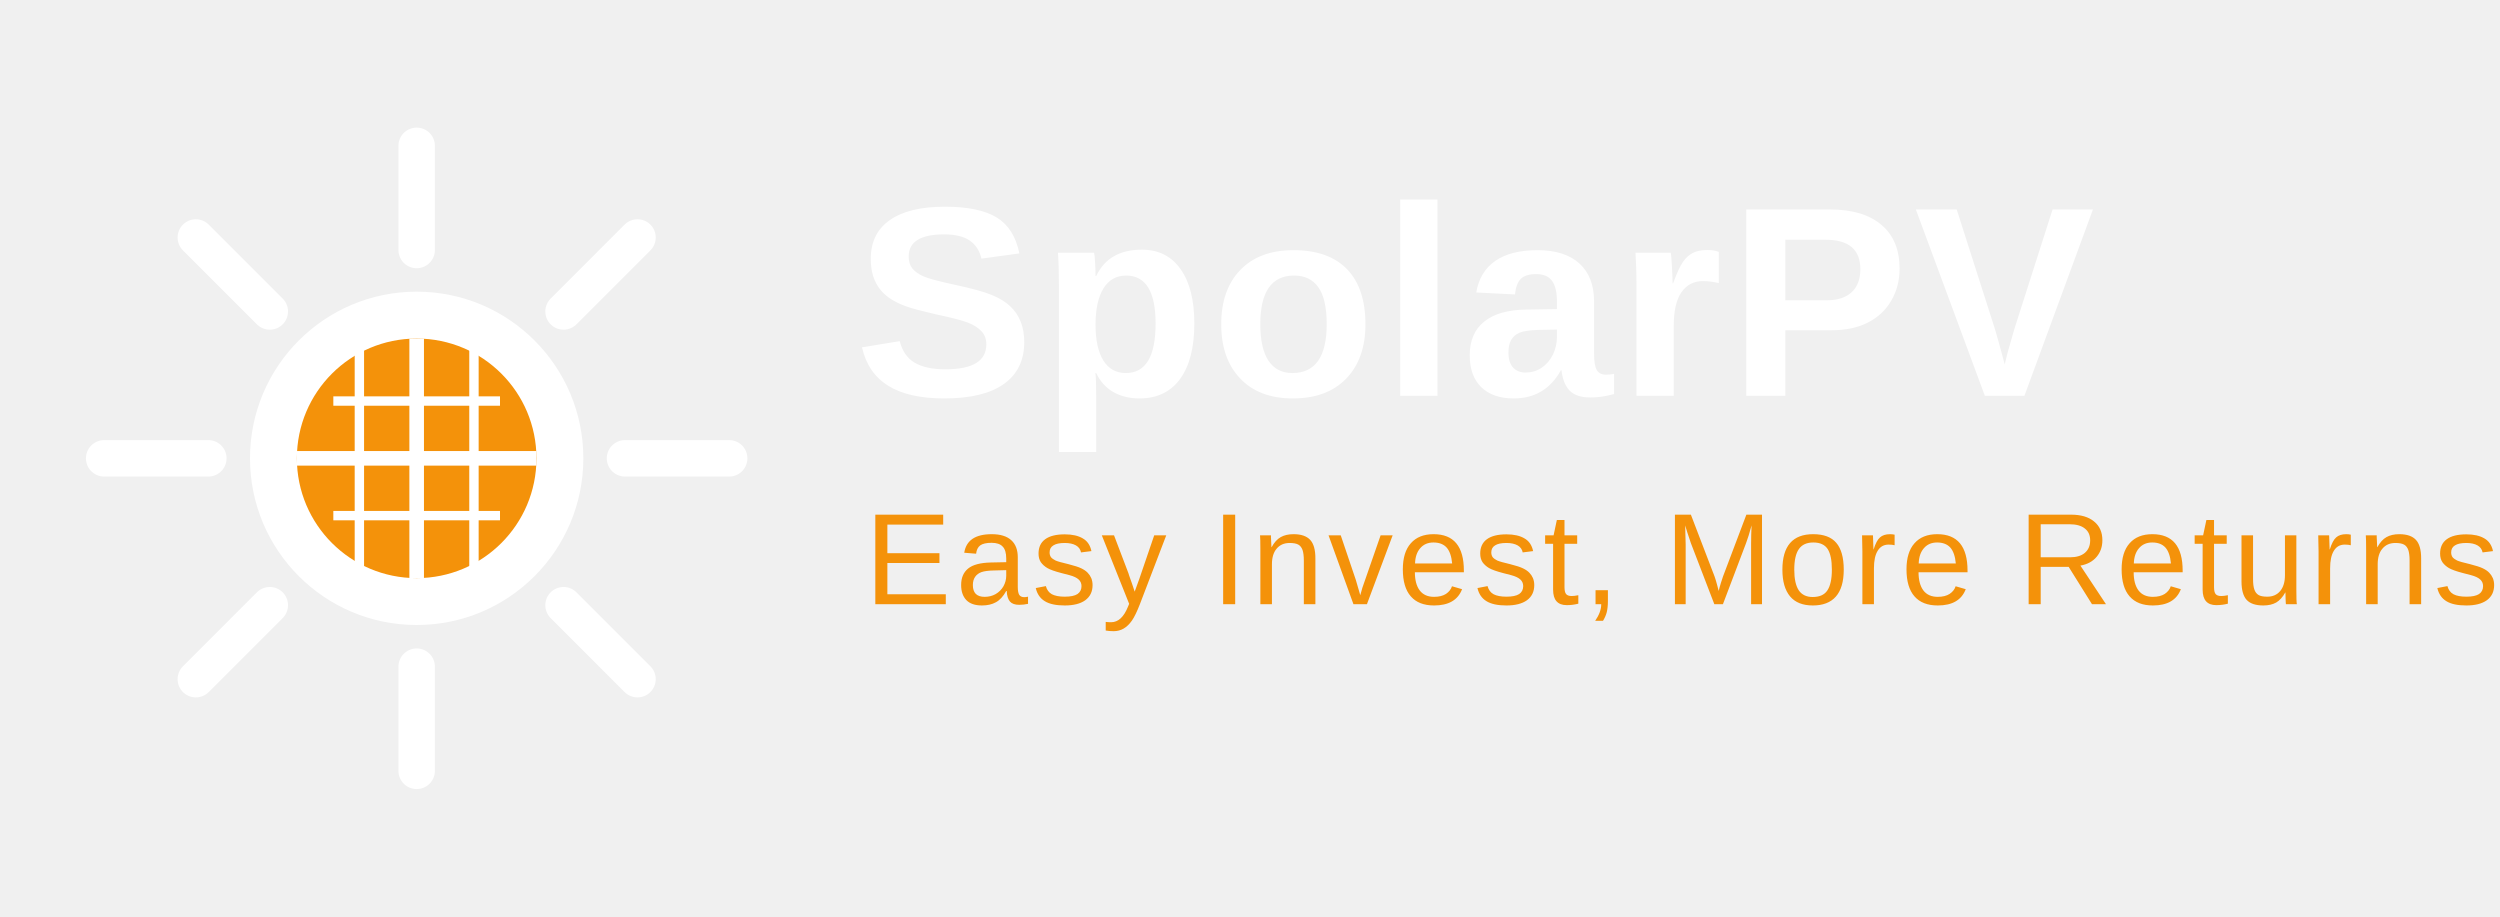
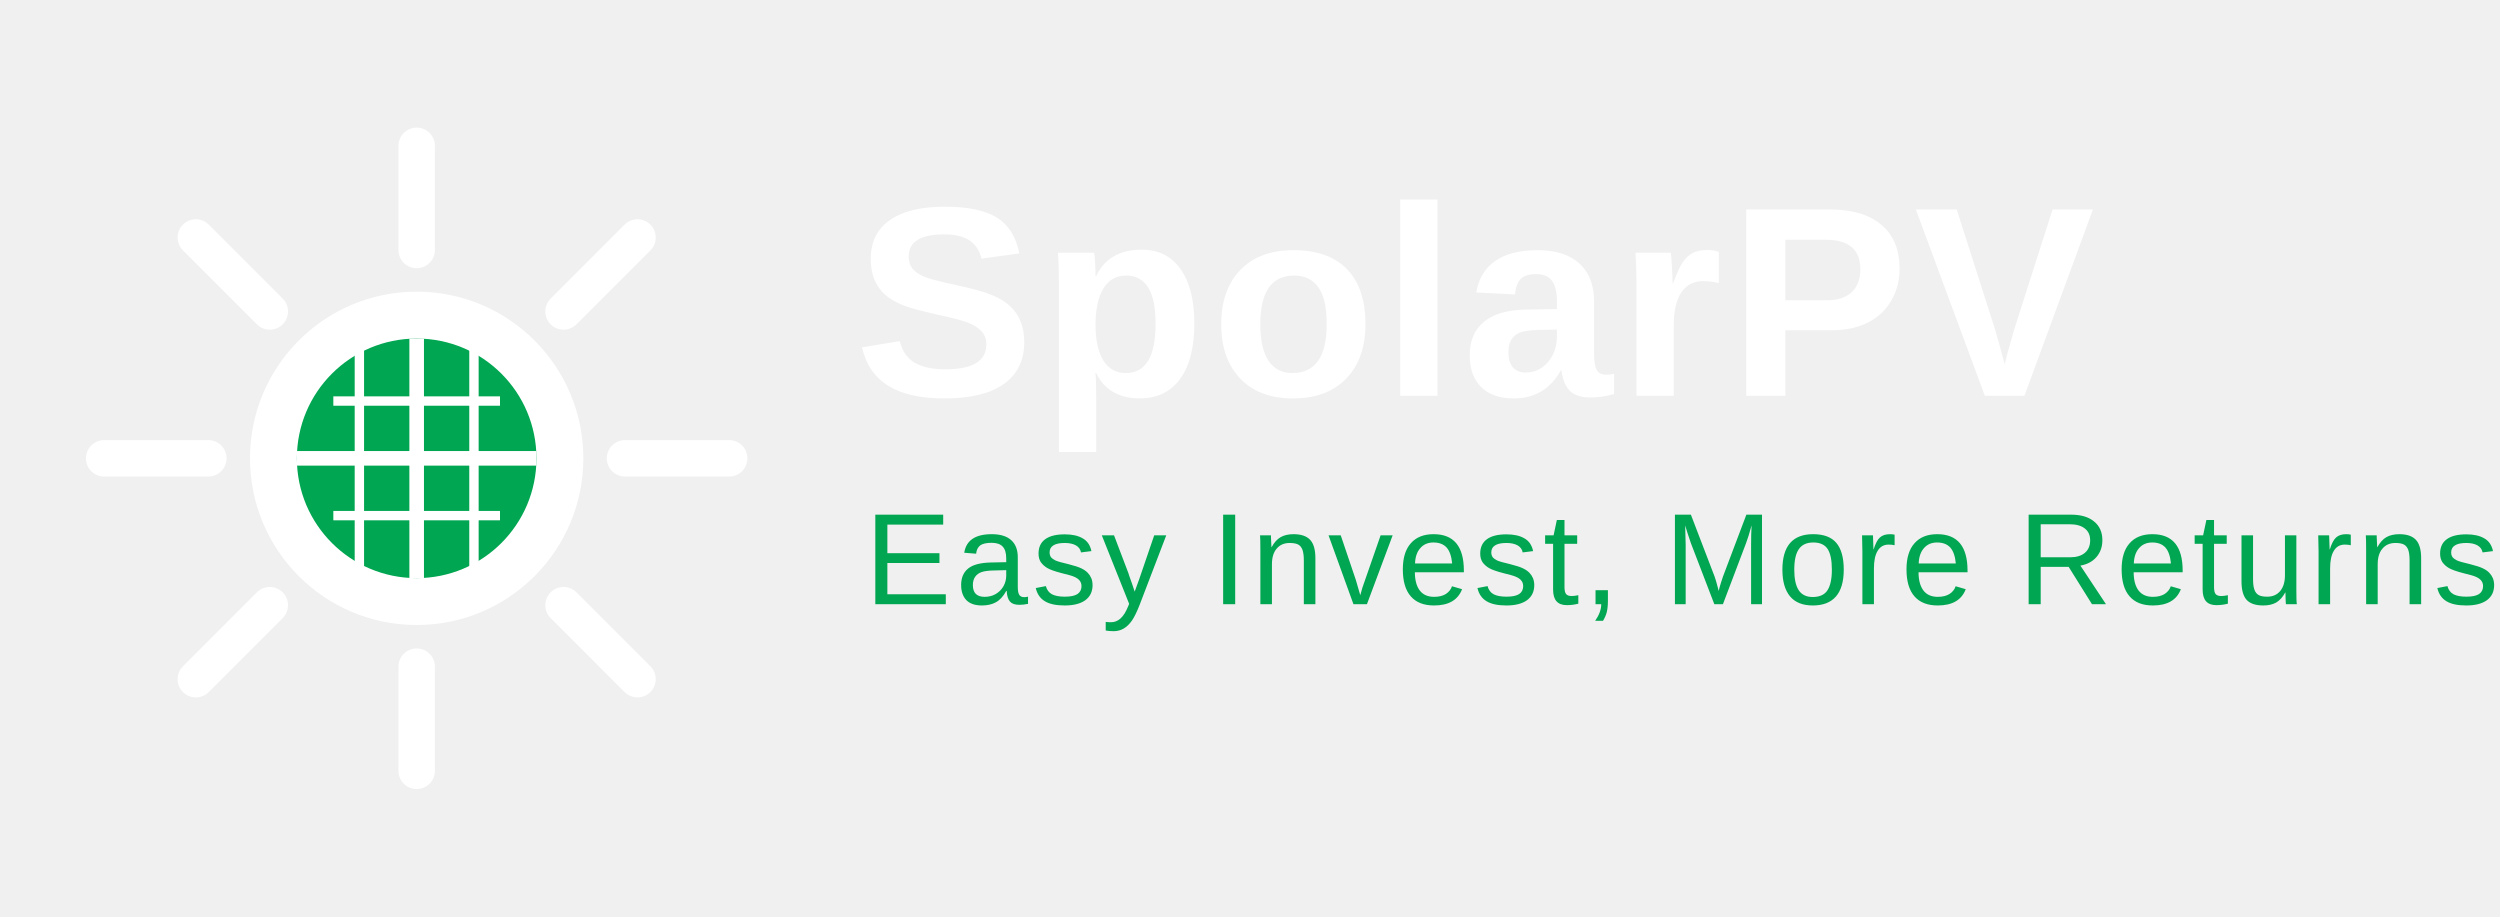
<svg xmlns="http://www.w3.org/2000/svg" viewBox="0 0 240 88" width="240" height="88">
  <g transform="translate(40,44)">
    <line x1="0" y1="-30" x2="0" y2="-20" stroke="#FFFFFF" stroke-width="3.5" stroke-linecap="round" />
    <line x1="0" y1="30" x2="0" y2="20" stroke="#FFFFFF" stroke-width="3.5" stroke-linecap="round" />
    <line x1="-30" y1="0" x2="-20" y2="0" stroke="#FFFFFF" stroke-width="3.5" stroke-linecap="round" />
    <line x1="30" y1="0" x2="20" y2="0" stroke="#FFFFFF" stroke-width="3.5" stroke-linecap="round" />
    <line x1="-21.2" y1="-21.2" x2="-14.1" y2="-14.1" stroke="#FFFFFF" stroke-width="3.5" stroke-linecap="round" />
    <line x1="21.2" y1="21.2" x2="14.1" y2="14.1" stroke="#FFFFFF" stroke-width="3.5" stroke-linecap="round" />
    <line x1="21.2" y1="-21.2" x2="14.1" y2="-14.1" stroke="#FFFFFF" stroke-width="3.5" stroke-linecap="round" />
    <line x1="-21.2" y1="21.2" x2="-14.1" y2="14.1" stroke="#FFFFFF" stroke-width="3.5" stroke-linecap="round" />
    <circle cx="0" cy="0" r="16" fill="#FFFFFF" />
-     <circle cx="0" cy="0" r="11.5" fill="#F4920A" />
+     <circle cx="0" cy="0" r="11.5" fill="#00A651" />
    <line x1="-11.5" y1="0" x2="11.5" y2="0" stroke="#FFFFFF" stroke-width="1.4" />
    <line x1="0" y1="-11.5" x2="0" y2="11.5" stroke="#FFFFFF" stroke-width="1.4" />
    <line x1="-8" y1="-5.5" x2="8" y2="-5.5" stroke="#FFFFFF" stroke-width="0.9" />
    <line x1="-8" y1="5.5" x2="8" y2="5.5" stroke="#FFFFFF" stroke-width="0.9" />
    <line x1="-5.5" y1="-11.5" x2="-5.5" y2="11.5" stroke="#FFFFFF" stroke-width="0.9" />
    <line x1="5.5" y1="-11.5" x2="5.5" y2="11.5" stroke="#FFFFFF" stroke-width="0.9" />
  </g>
  <text x="82" y="38" font-family="Arial Black, Arial, sans-serif" font-weight="900" font-size="26" fill="#FFFFFF" letter-spacing="0.5">SpolarPV</text>
-   <text x="83" y="58" font-family="Arial, sans-serif" font-weight="400" font-size="12.5" fill="#F4920A" letter-spacing="0.4">Easy Invest, More Returns</text>
+   <text x="83" y="58" font-family="Arial, sans-serif" font-weight="400" font-size="12.5" fill="#00A651" letter-spacing="0.4">Easy Invest, More Returns</text>
</svg>
